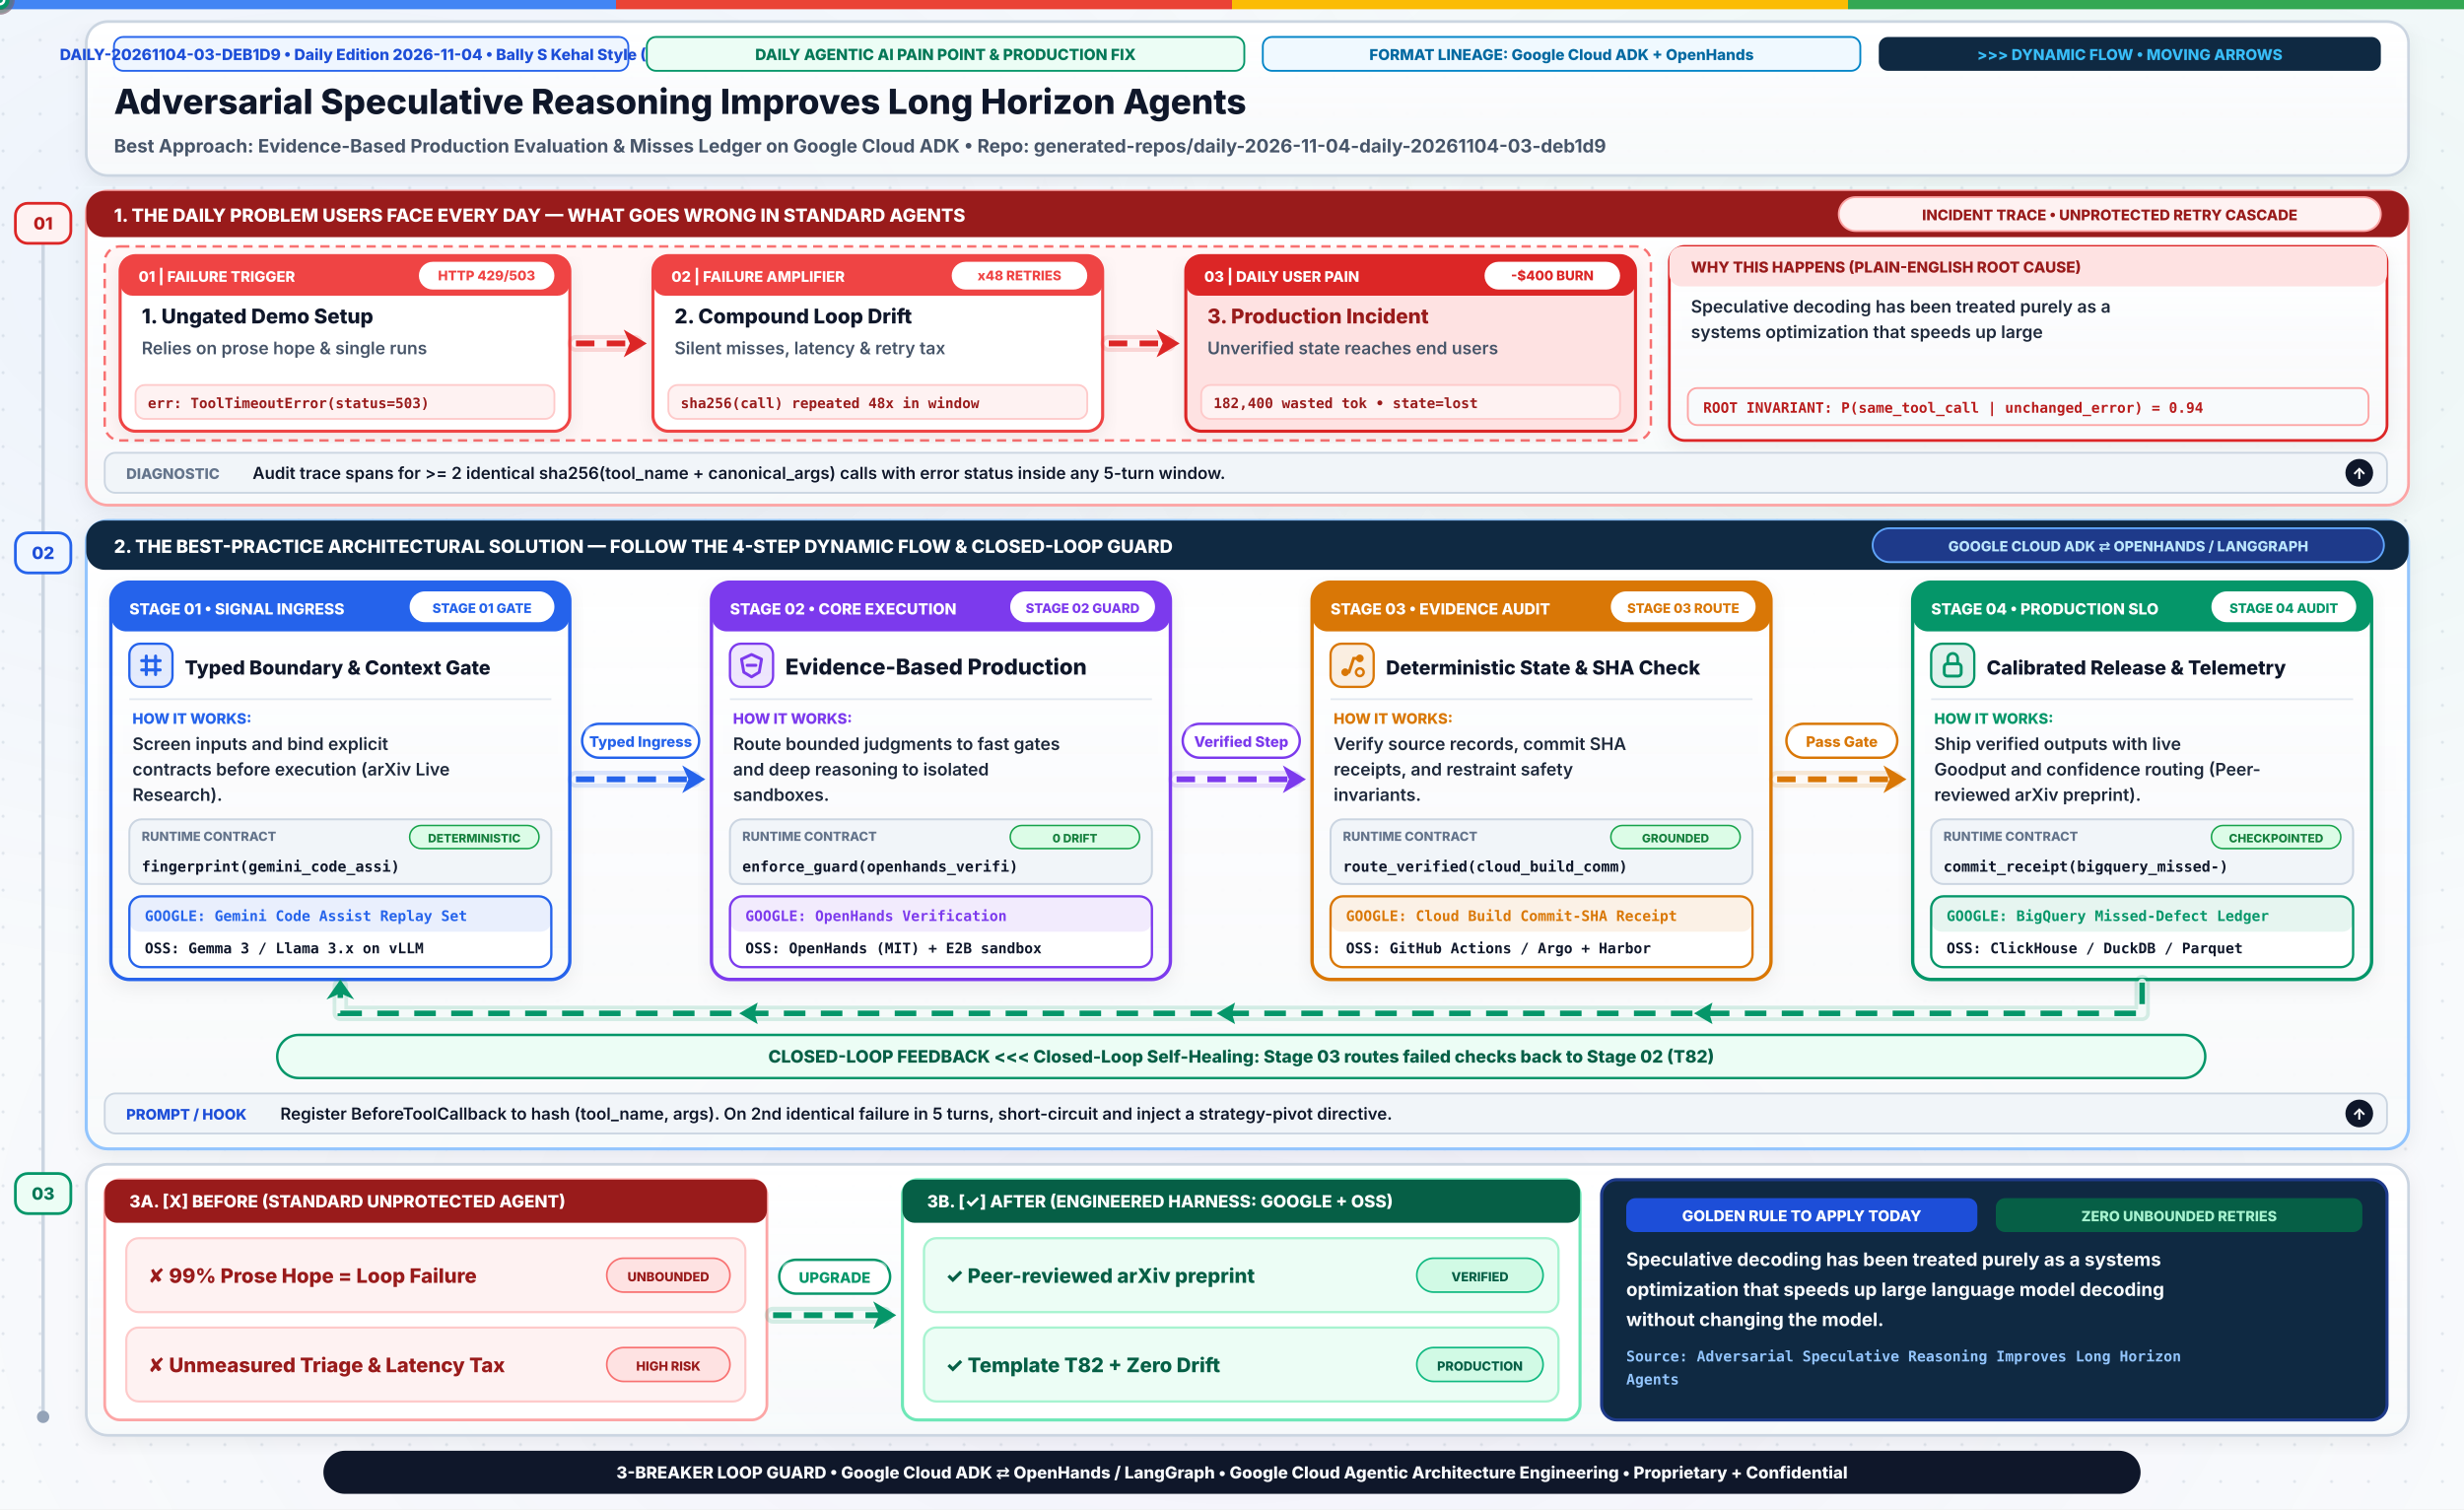
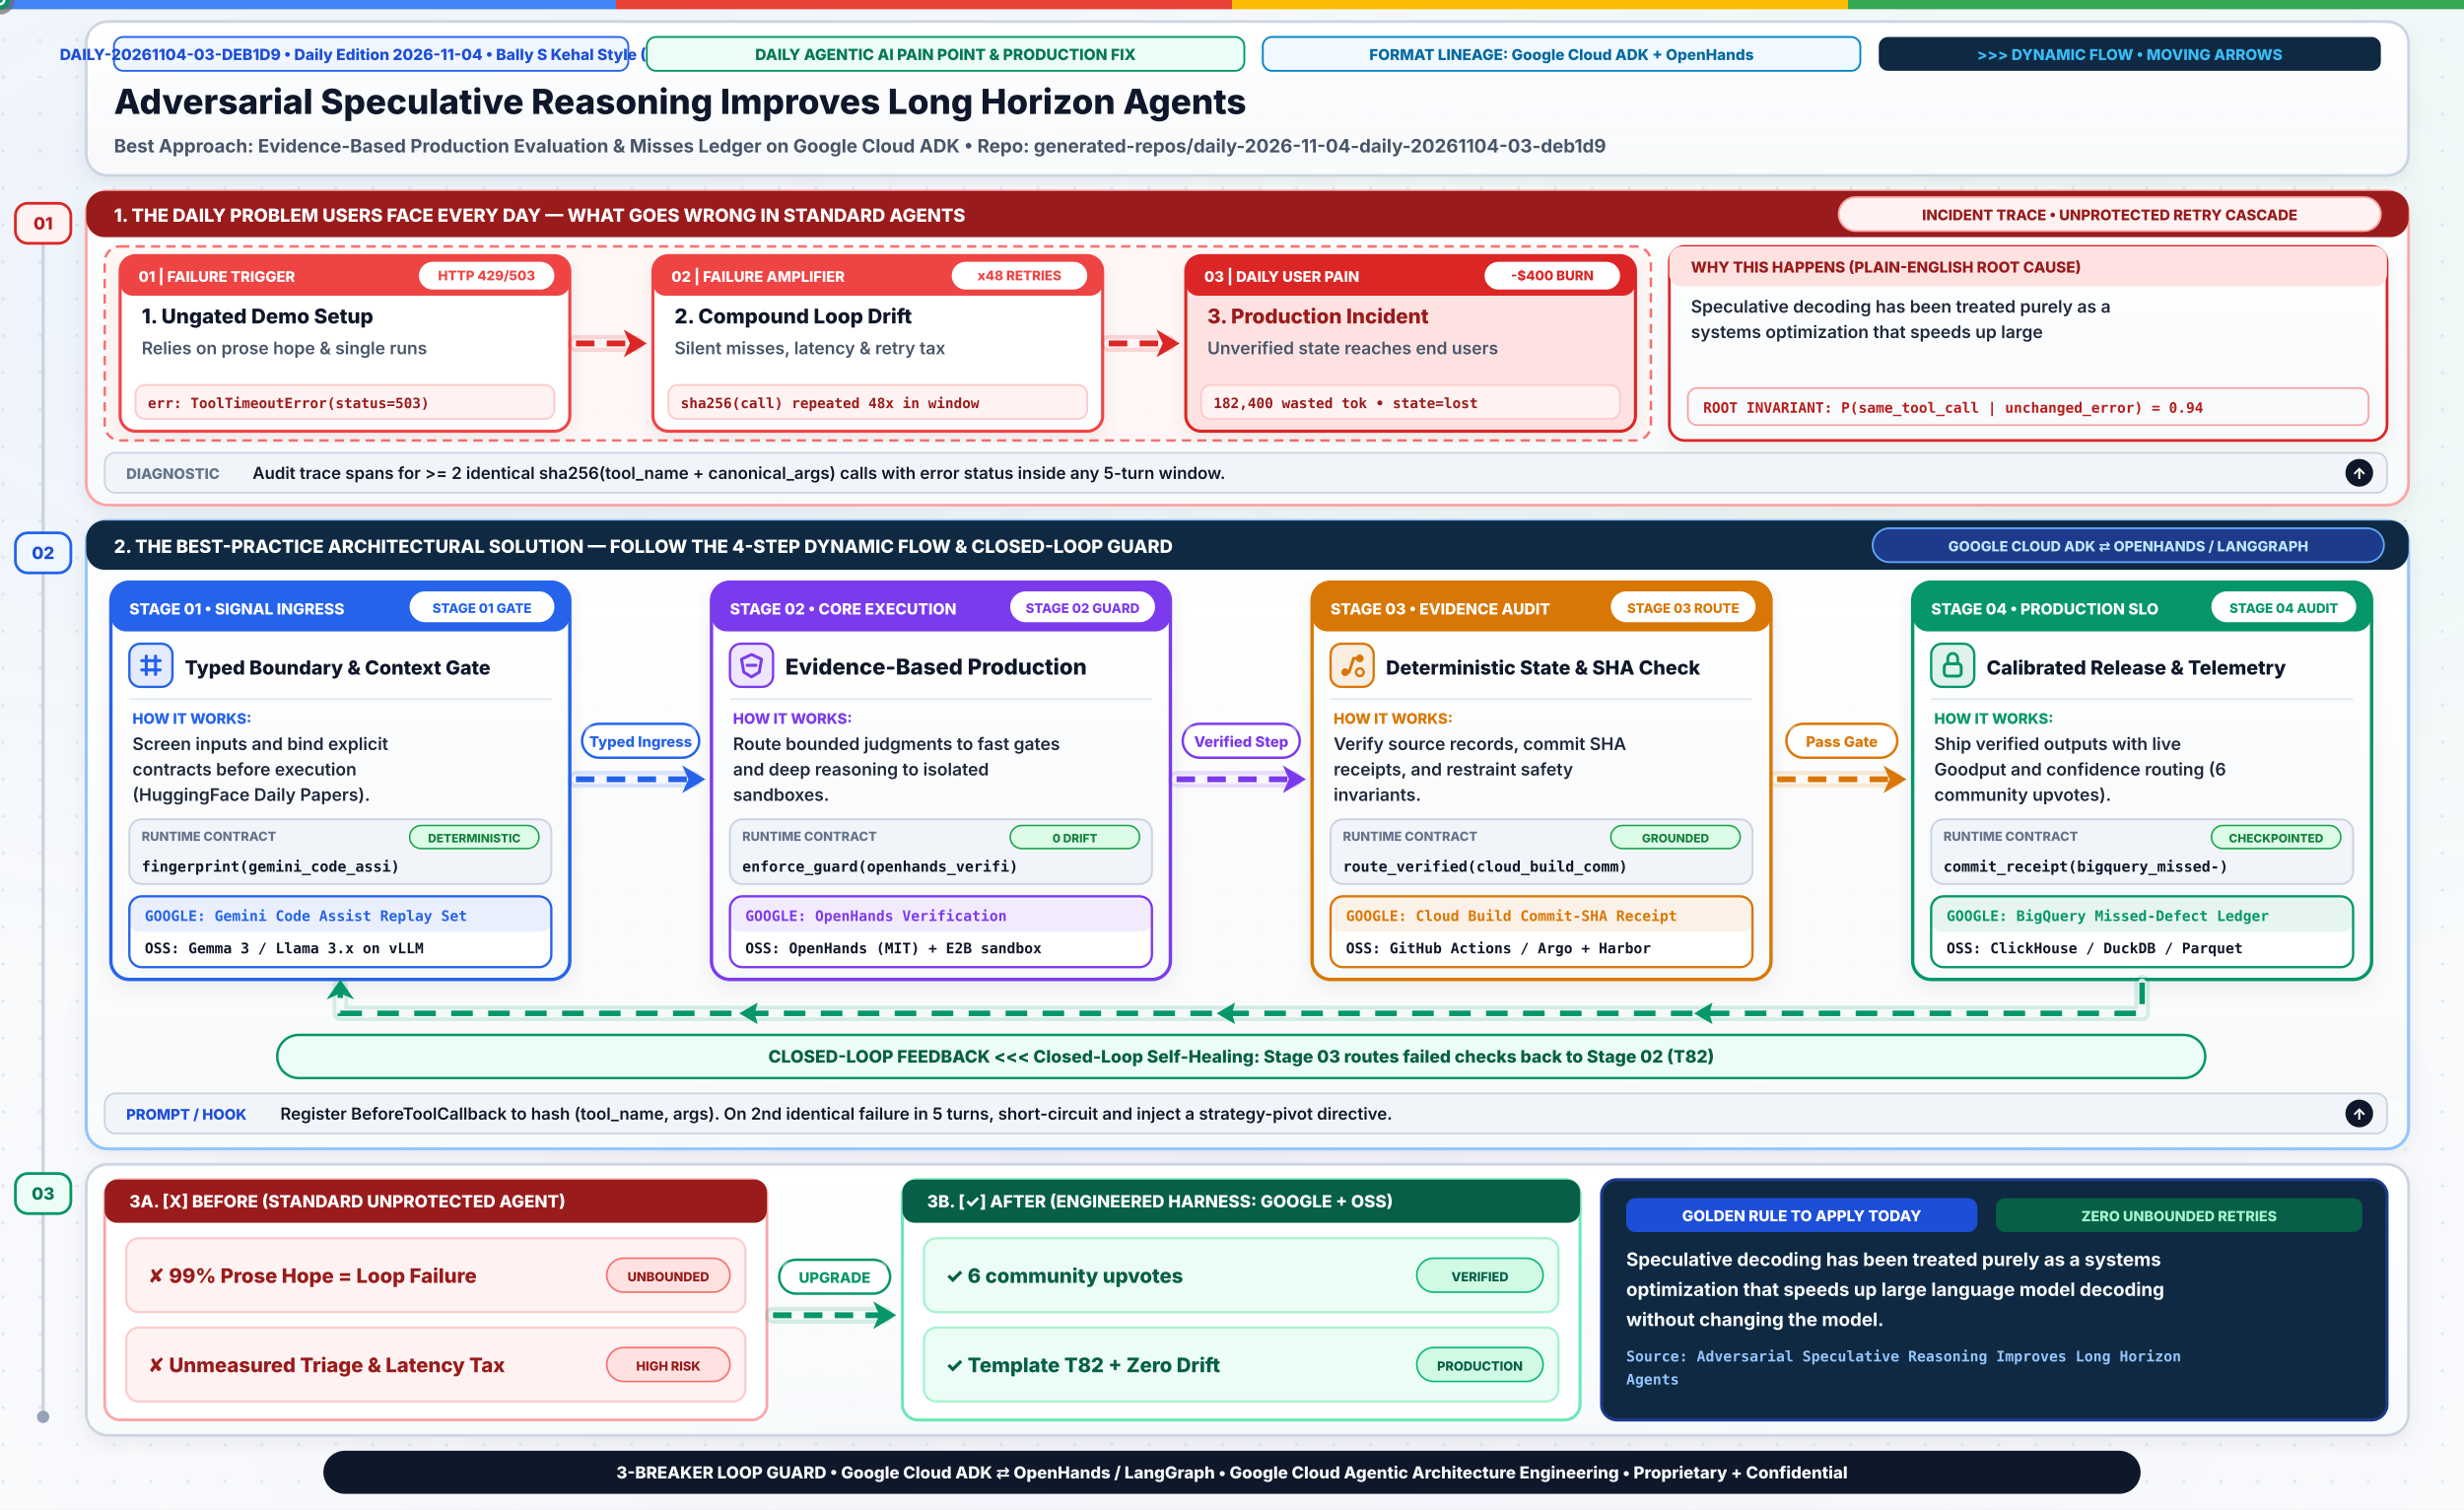
<svg xmlns="http://www.w3.org/2000/svg" viewBox="0 0 1600 980" width="1600" height="980">
  <defs>
    <filter id="cardShadow" x="-3%" y="-3%" width="106%" height="110%">
      <feDropShadow dx="0" dy="4" stdDeviation="6" flood-color="#0F172A" flood-opacity="0.065" />
    </filter>
    <linearGradient id="glassCardGrad" x1="0" y1="0" x2="0" y2="1">
      <stop offset="0%" stop-color="#FFFFFF" stop-opacity="0.98" />
      <stop offset="100%" stop-color="#F8FAFC" stop-opacity="0.94" />
    </linearGradient>
    <linearGradient id="glassSheen" x1="0" y1="0" x2="0" y2="1">
      <stop offset="0%" stop-color="#FFFFFF" stop-opacity="0.72" />
      <stop offset="100%" stop-color="#FFFFFF" stop-opacity="0.0" />
    </linearGradient>
    <radialGradient id="meshBlue" cx="14%" cy="18%" r="48%">
      <stop offset="0%" stop-color="#4285F4" stop-opacity="0.065" />
      <stop offset="100%" stop-color="#4285F4" stop-opacity="0.0" />
    </radialGradient>
    <radialGradient id="meshEmerald" cx="86%" cy="20%" r="46%">
      <stop offset="0%" stop-color="#10B981" stop-opacity="0.055" />
      <stop offset="100%" stop-color="#10B981" stop-opacity="0.0" />
    </radialGradient>
    <radialGradient id="meshViolet" cx="50%" cy="84%" r="52%">
      <stop offset="0%" stop-color="#8B5CF6" stop-opacity="0.048" />
      <stop offset="100%" stop-color="#8B5CF6" stop-opacity="0.0" />
    </radialGradient>
    <pattern id="archGrid" width="24" height="24" patternUnits="userSpaceOnUse">
      <circle cx="2" cy="2" r="1" fill="#94A3B8" fill-opacity="0.22" />
    </pattern>
    <style>
    @keyframes arrowStream { from { stroke-dashoffset: 40; } to { stroke-dashoffset: 0; } }
    @keyframes returnStream { from { stroke-dashoffset: 0; } to { stroke-dashoffset: 48; } }
    @keyframes pulseGlow { 0%, 100% { stroke-width: 2.2px; } 50% { stroke-width: 3.8px; } }
    .moving-arrow-line { animation: arrowStream 1.0s linear infinite; }
    .moving-return-line { animation: returnStream 1.2s linear infinite; }
    .step-card-animated { animation: pulseGlow 2.4s ease-in-out infinite; }
  </style>
  </defs>
  <rect x="0" y="0" width="1600" height="980" fill="#F8FAFC" />
  <rect x="0" y="0" width="1600" height="980" fill="url(#meshBlue)" />
  <rect x="0" y="0" width="1600" height="980" fill="url(#meshEmerald)" />
  <rect x="0" y="0" width="1600" height="980" fill="url(#meshViolet)" />
  <rect x="0" y="0" width="1600" height="980" fill="url(#archGrid)" />
  <rect x="0" y="0" width="400" height="6" fill="#4285F4" />
  <rect x="400" y="0" width="400" height="6" fill="#EA4335" />
  <rect x="800" y="0" width="400" height="6" fill="#FBBC04" />
  <rect x="1200" y="0" width="400" height="6" fill="#34A853" />
  <line x1="28" y1="142" x2="28" y2="918" stroke="#CBD5E1" stroke-width="2.2" />
  <rect x="10" y="132" width="36" height="26" rx="8" fill="#FEF2F2" stroke="#DC2626" stroke-width="1.8" />
  <text x="28" y="149" font-family="Inter, sans-serif" font-size="11" font-weight="800" fill="#B91C1C" text-anchor="middle">01</text>
  <rect x="10" y="346" width="36" height="26" rx="8" fill="#EFF6FF" stroke="#2563EB" stroke-width="1.8" />
  <text x="28" y="363" font-family="Inter, sans-serif" font-size="11" font-weight="800" fill="#1D4ED8" text-anchor="middle">02</text>
  <rect x="10" y="762" width="36" height="26" rx="8" fill="#ECFDF5" stroke="#059669" stroke-width="1.8" />
  <text x="28" y="779" font-family="Inter, sans-serif" font-size="11" font-weight="800" fill="#047857" text-anchor="middle">03</text>
  <circle cx="28" cy="920" r="4" fill="#94A3B8" />
  <rect x="56" y="14" width="1508" height="100" rx="14" fill="url(#glassCardGrad)" stroke="#CBD5E1" stroke-width="1.8" filter="url(#cardShadow)" />
  <rect x="58" y="16" width="1504" height="16" rx="10" fill="url(#glassSheen)" />
  <rect x="74" y="24" width="334" height="22" rx="6" fill="#EFF6FF" stroke="#2563EB" stroke-width="1.2" />
  <text x="241" y="39" font-family="Inter, sans-serif" font-size="10" font-weight="800" fill="#1D4ED8" text-anchor="middle">DAILY-20261104-03-DEB1D9 • Daily Edition 2026-11-04 • Bally S Kehal Style (T82)</text>
  <rect x="420" y="24" width="388" height="22" rx="6" fill="#ECFDF5" stroke="#059669" stroke-width="1.2" />
  <text x="614" y="39" font-family="Inter, sans-serif" font-size="10" font-weight="800" fill="#047857" text-anchor="middle">DAILY AGENTIC AI PAIN POINT &amp; PRODUCTION FIX</text>
  <rect x="820" y="24" width="388" height="22" rx="6" fill="#F0F9FF" stroke="#0284C7" stroke-width="1.2" />
  <text x="1014" y="39" font-family="Inter, sans-serif" font-size="9.8" font-weight="800" fill="#0369A1" text-anchor="middle">FORMAT LINEAGE: Google Cloud ADK + OpenHands</text>
  <rect x="1220" y="24" width="326" height="22" rx="6" fill="#0F2942" />
  <text x="1383" y="39" font-family="Inter, sans-serif" font-size="9.8" font-weight="800" fill="#38BDF8" text-anchor="middle">&gt;&gt;&gt; DYNAMIC FLOW • MOVING ARROWS</text>
  <text x="74" y="74" font-family="Inter, sans-serif" font-size="22.5" font-weight="800" fill="#0F172A">Adversarial Speculative Reasoning Improves Long Horizon Agents</text>
  <text x="74" y="99" font-family="Inter, sans-serif" font-size="12" font-weight="700" fill="#475569">Best Approach: Evidence-Based Production Evaluation &amp; Misses Ledger on Google Cloud ADK  •  Repo: generated-repos/daily-2026-11-04-daily-20261104-03-deb1d9</text>
  <rect x="56" y="124" width="1508" height="204" rx="14" fill="url(#glassCardGrad)" stroke="#FCA5A5" stroke-width="1.8" filter="url(#cardShadow)" />
  <rect x="56" y="124" width="1508" height="30" rx="12" fill="#991B1B" />
  <text x="74" y="144" font-family="Inter, sans-serif" font-size="11.8" font-weight="800" fill="#FFFFFF">1. THE DAILY PROBLEM USERS FACE EVERY DAY — WHAT GOES WRONG IN STANDARD AGENTS</text>
  <rect x="1194" y="128" width="352" height="22" rx="11" fill="#FEF2F2" stroke="#FCA5A5" stroke-width="1.2" />
  <text x="1370" y="143" font-family="Inter, sans-serif" font-size="9.5" font-weight="800" fill="#991B1B" text-anchor="middle">INCIDENT TRACE • UNPROTECTED RETRY CASCADE</text>
  <rect x="68" y="160" width="1004" height="126" rx="10" fill="#FFF5F5" fill-opacity="0.92" stroke="#F87171" stroke-width="1.6" stroke-dasharray="6 4" />
  <rect x="78" y="166" width="292" height="114" rx="10" fill="#FFFFFF" stroke="#EF4444" stroke-width="2.0" filter="url(#cardShadow)" />
  <rect x="78" y="166" width="292" height="26" rx="8" fill="#EF4444" />
  <text x="90" y="183" font-family="Inter, sans-serif" font-size="9.5" font-weight="800" fill="#FFFFFF">01 | FAILURE TRIGGER</text>
  <rect x="272" y="170" width="88" height="18" rx="9" fill="#FFFFFF" />
  <text x="316" y="182" font-family="Inter, sans-serif" font-size="8.6" font-weight="800" fill="#EF4444" text-anchor="middle">HTTP 429/503</text>
  <text x="92" y="210" font-family="Inter, sans-serif" font-size="13.2" font-weight="800" fill="#0F172A">1. Ungated Demo Setup</text>
  <text x="92" y="230" font-family="Inter, sans-serif" font-size="11.2" font-weight="600" fill="#475569">Relies on prose hope &amp; single runs</text>
  <rect x="88" y="250" width="272" height="22" rx="6" fill="#FEF2F2" stroke="#FECACA" stroke-width="1.2" />
  <text x="96" y="265" font-family="ui-monospace, monospace" font-size="9.2" font-weight="700" fill="#991B1B">err: ToolTimeoutError(status=503)</text>
  <line x1="374" y1="223" x2="412" y2="223" stroke="#DC2626" stroke-opacity="0.16" stroke-width="11" stroke-linecap="round" />
  <line x1="374" y1="223" x2="412" y2="223" stroke="#FFFFFF" stroke-opacity="0.76" stroke-width="5.6" stroke-linecap="round" />
  <line x1="374" y1="223" x2="412" y2="223" class="moving-arrow-line" stroke="#DC2626" stroke-width="3.8" stroke-dasharray="12 8" stroke-dashoffset="0.0" />
  <polygon points="420,223 405,214 409,223 405,232" fill="#DC2626" />
  <path id="prob_arr_0_path" d="M 378 223 L 408 223" fill="none" stroke="none" />
  <g>
    <circle r="9.5" fill="#DC2626" fill-opacity="0.16" />
    <circle r="6.4" fill="#DC2626" fill-opacity="0.30" />
    <circle r="4.8" fill="#FFFFFF" stroke="#DC2626" stroke-width="2.6" />
    <circle r="1.9" fill="#DC2626" />
    <animateMotion dur="1.3s" repeatCount="indefinite">
      <mpath href="#prob_arr_0_path" />
    </animateMotion>
  </g>
  <rect x="424" y="166" width="292" height="114" rx="10" fill="#FFFFFF" stroke="#EF4444" stroke-width="2.0" filter="url(#cardShadow)" />
  <rect x="424" y="166" width="292" height="26" rx="8" fill="#EF4444" />
  <text x="436" y="183" font-family="Inter, sans-serif" font-size="9.5" font-weight="800" fill="#FFFFFF">02 | FAILURE AMPLIFIER</text>
  <rect x="618" y="170" width="88" height="18" rx="9" fill="#FFFFFF" />
  <text x="662" y="182" font-family="Inter, sans-serif" font-size="8.6" font-weight="800" fill="#EF4444" text-anchor="middle">x48 RETRIES</text>
  <text x="438" y="210" font-family="Inter, sans-serif" font-size="13.2" font-weight="800" fill="#0F172A">2. Compound Loop Drift</text>
  <text x="438" y="230" font-family="Inter, sans-serif" font-size="11.2" font-weight="600" fill="#475569">Silent misses, latency &amp; retry tax</text>
  <rect x="434" y="250" width="272" height="22" rx="6" fill="#FEF2F2" stroke="#FECACA" stroke-width="1.2" />
  <text x="442" y="265" font-family="ui-monospace, monospace" font-size="9.2" font-weight="700" fill="#991B1B">sha256(call) repeated 48x in window</text>
  <line x1="720" y1="223" x2="758" y2="223" stroke="#DC2626" stroke-opacity="0.16" stroke-width="11" stroke-linecap="round" />
  <line x1="720" y1="223" x2="758" y2="223" stroke="#FFFFFF" stroke-opacity="0.76" stroke-width="5.6" stroke-linecap="round" />
  <line x1="720" y1="223" x2="758" y2="223" class="moving-arrow-line" stroke="#DC2626" stroke-width="3.8" stroke-dasharray="12 8" stroke-dashoffset="0.0" />
  <polygon points="766,223 751,214 755,223 751,232" fill="#DC2626" />
  <path id="prob_arr_1_path" d="M 724 223 L 754 223" fill="none" stroke="none" />
  <g>
    <circle r="9.5" fill="#DC2626" fill-opacity="0.16" />
    <circle r="6.4" fill="#DC2626" fill-opacity="0.30" />
    <circle r="4.8" fill="#FFFFFF" stroke="#DC2626" stroke-width="2.6" />
    <circle r="1.9" fill="#DC2626" />
    <animateMotion dur="1.3s" repeatCount="indefinite">
      <mpath href="#prob_arr_1_path" />
    </animateMotion>
  </g>
  <rect x="770" y="166" width="292" height="114" rx="10" fill="#FEE2E2" stroke="#DC2626" stroke-width="2.0" filter="url(#cardShadow)" />
  <rect x="770" y="166" width="292" height="26" rx="8" fill="#DC2626" />
  <text x="782" y="183" font-family="Inter, sans-serif" font-size="9.5" font-weight="800" fill="#FFFFFF">03 | DAILY USER PAIN</text>
  <rect x="964" y="170" width="88" height="18" rx="9" fill="#FFFFFF" />
  <text x="1008" y="182" font-family="Inter, sans-serif" font-size="8.6" font-weight="800" fill="#DC2626" text-anchor="middle">-$400 BURN</text>
  <text x="784" y="210" font-family="Inter, sans-serif" font-size="13.2" font-weight="800" fill="#991B1B">3. Production Incident</text>
  <text x="784" y="230" font-family="Inter, sans-serif" font-size="11.2" font-weight="600" fill="#475569">Unverified state reaches end users</text>
  <rect x="780" y="250" width="272" height="22" rx="6" fill="#FEF2F2" stroke="#FECACA" stroke-width="1.2" />
  <text x="788" y="265" font-family="ui-monospace, monospace" font-size="9.2" font-weight="700" fill="#991B1B">182,400 wasted tok • state=lost</text>
  <rect x="1084" y="160" width="466" height="126" rx="10" fill="url(#glassCardGrad)" stroke="#DC2626" stroke-width="1.8" filter="url(#cardShadow)" />
  <rect x="1084" y="160" width="466" height="26" rx="8" fill="#FEE2E2" />
  <text x="1098" y="177" font-family="Inter, sans-serif" font-size="9.8" font-weight="800" fill="#991B1B">WHY THIS HAPPENS (PLAIN-ENGLISH ROOT CAUSE)</text>
  <text x="1098" y="203.0" font-family="Inter, sans-serif" font-size="11.2" font-weight="600" fill="#1E293B">Speculative decoding has been treated purely as a</text>
  <text x="1098" y="219.5" font-family="Inter, sans-serif" font-size="11.2" font-weight="600" fill="#1E293B">systems optimization that speeds up large</text>
  <rect x="1096" y="252" width="442" height="24" rx="6" fill="#F8FAFC" stroke="#FCA5A5" stroke-width="1.2" />
  <text x="1106" y="268" font-family="ui-monospace, monospace" font-size="9.3" font-weight="800" fill="#B91C1C">ROOT INVARIANT: P(same_tool_call | unchanged_error) = 0.94</text>
  <rect x="68" y="294" width="1482" height="26" rx="7" fill="#F1F5F9" stroke="#CBD5E1" stroke-width="1.2" />
  <text x="82" y="311" font-family="Inter, sans-serif" font-size="9.5" font-weight="800" fill="#64748B">DIAGNOSTIC</text>
  <text x="164" y="311" font-family="Inter, sans-serif" font-size="10.8" font-weight="600" fill="#0F172A">Audit trace spans for &gt;= 2 identical sha256(tool_name + canonical_args) calls with error status inside any 5-turn window.</text>
  <circle cx="1532" cy="307" r="9" fill="#0F172A" />
  <text x="1532" y="311" font-family="Inter, sans-serif" font-size="10" font-weight="800" fill="#FFFFFF" text-anchor="middle">↑</text>
  <rect x="56" y="338" width="1508" height="408" rx="14" fill="url(#glassCardGrad)" stroke="#93C5FD" stroke-width="2.0" filter="url(#cardShadow)" />
  <rect x="56" y="338" width="1508" height="32" rx="12" fill="#0F2942" />
  <text x="74" y="359" font-family="Inter, sans-serif" font-size="11.8" font-weight="800" fill="#FFFFFF">2. THE BEST-PRACTICE ARCHITECTURAL SOLUTION — FOLLOW THE 4-STEP DYNAMIC FLOW &amp; CLOSED-LOOP GUARD</text>
  <rect x="1216" y="343" width="332" height="22" rx="11" fill="#1E3A8A" stroke="#60A5FA" stroke-width="1.2" />
  <text x="1382" y="358" font-family="Inter, sans-serif" font-size="9.2" font-weight="800" fill="#BAE6FD" text-anchor="middle">GOOGLE CLOUD ADK ⇄ OPENHANDS / LANGGRAPH</text>
  <rect x="72" y="378" width="298" height="258" rx="12" class="step-card-animated" fill="url(#glassCardGrad)" stroke="#2563EB" stroke-width="2.2" filter="url(#cardShadow)" />
  <rect x="72" y="378" width="298" height="32" rx="10" fill="#2563EB" />
  <text x="84" y="399" font-family="Inter, sans-serif" font-size="10" font-weight="800" fill="#FFFFFF">STAGE 01 • SIGNAL INGRESS</text>
  <rect x="266" y="384" width="94" height="20" rx="10" fill="#FFFFFF" />
  <text x="313" y="398" font-family="Inter, sans-serif" font-size="8.5" font-weight="800" fill="#2563EB" text-anchor="middle">STAGE 01 GATE</text>
  <rect x="84.0" y="418.0" width="28" height="28" rx="7" fill="#2563EB" fill-opacity="0.12" stroke="#2563EB" stroke-width="1.5" />
  <line x1="92.0" y1="429.0" x2="104.0" y2="429.0" stroke="#2563EB" stroke-width="2" stroke-linecap="round" />
  <line x1="92.0" y1="435.0" x2="104.0" y2="435.0" stroke="#2563EB" stroke-width="2" stroke-linecap="round" />
  <line x1="95.0" y1="426.0" x2="95.0" y2="438.0" stroke="#2563EB" stroke-width="2" stroke-linecap="round" />
  <line x1="101.0" y1="426.0" x2="101.0" y2="438.0" stroke="#2563EB" stroke-width="2" stroke-linecap="round" />
  <text x="120" y="438" font-family="Inter, sans-serif" font-size="12.6" font-weight="800" fill="#0F172A">Typed Boundary &amp; Context Gate</text>
  <line x1="84" y1="454" x2="358" y2="454" stroke="#E2E8F0" stroke-width="1.2" />
  <text x="86" y="470" font-family="Inter, sans-serif" font-size="9.5" font-weight="800" fill="#2563EB">HOW IT WORKS:</text>
  <text x="86" y="487.0" font-family="Inter, sans-serif" font-size="11.2" font-weight="600" fill="#1E293B">Screen inputs and bind explicit</text>
-   <text x="86" y="503.5" font-family="Inter, sans-serif" font-size="11.2" font-weight="600" fill="#1E293B">contracts before execution (arXiv Live</text>
-   <text x="86" y="520.0" font-family="Inter, sans-serif" font-size="11.2" font-weight="600" fill="#1E293B">Research).</text>
+   <text x="86" y="503.5" font-family="Inter, sans-serif" font-size="11.2" font-weight="600" fill="#1E293B">contracts before execution</text>
+   <text x="86" y="520.0" font-family="Inter, sans-serif" font-size="11.2" font-weight="600" fill="#1E293B">(HuggingFace Daily Papers).</text>
  <rect x="84" y="532" width="274" height="42" rx="8" fill="#F1F5F9" stroke="#CBD5E1" stroke-width="1.3" />
  <text x="92" y="546" font-family="Inter, sans-serif" font-size="8.2" font-weight="800" fill="#64748B">RUNTIME CONTRACT</text>
  <rect x="266" y="536" width="84" height="15" rx="7.5" fill="#DCFCE7" stroke="#16A34A" stroke-width="1" />
  <text x="308" y="547" font-family="Inter, sans-serif" font-size="7.6" font-weight="800" fill="#15803D" text-anchor="middle">DETERMINISTIC</text>
  <text x="92" y="566" font-family="ui-monospace, monospace" font-size="9.6" font-weight="800" fill="#0F172A">fingerprint(gemini_code_assi)</text>
  <rect x="84" y="582" width="274" height="46" rx="8" fill="#FFFFFF" stroke="#2563EB" stroke-width="1.5" />
  <rect x="84" y="582" width="274" height="23" rx="7" fill="#2563EB" fill-opacity="0.10" />
  <text x="94" y="598" font-family="ui-monospace, monospace" font-size="9.4" font-weight="800" fill="#2563EB">GOOGLE: Gemini Code Assist Replay Set</text>
  <text x="94" y="619" font-family="ui-monospace, monospace" font-size="9.4" font-weight="800" fill="#0F172A">OSS: Gemma 3 / Llama 3.x on vLLM</text>
  <line x1="374" y1="506" x2="450" y2="506" stroke="#2563EB" stroke-opacity="0.16" stroke-width="11" stroke-linecap="round" />
  <line x1="374" y1="506" x2="450" y2="506" stroke="#FFFFFF" stroke-opacity="0.76" stroke-width="5.6" stroke-linecap="round" />
  <line x1="374" y1="506" x2="450" y2="506" class="moving-arrow-line" stroke="#2563EB" stroke-width="3.8" stroke-dasharray="12 8" stroke-dashoffset="0.0" />
  <polygon points="458,506 443,497 447,506 443,515" fill="#2563EB" />
  <rect x="378" y="470" width="76" height="22" rx="11" fill="#FFFFFF" fill-opacity="0.95" stroke="#2563EB" stroke-width="1.6" />
  <rect x="380" y="471.5" width="72" height="8" rx="4" fill="#FFFFFF" fill-opacity="0.45" />
  <text x="416" y="485" font-family="Inter, sans-serif" font-size="9.5" font-weight="800" fill="#2563EB" text-anchor="middle">Typed Ingress</text>
  <path id="sol_arr_0_path" d="M 378 506 L 446 506" fill="none" stroke="none" />
  <g>
    <circle r="9.5" fill="#2563EB" fill-opacity="0.16" />
    <circle r="6.4" fill="#2563EB" fill-opacity="0.30" />
    <circle r="4.8" fill="#FFFFFF" stroke="#2563EB" stroke-width="2.6" />
    <circle r="1.9" fill="#2563EB" />
    <animateMotion dur="1.5s" repeatCount="indefinite">
      <mpath href="#sol_arr_0_path" />
    </animateMotion>
  </g>
  <rect x="462" y="378" width="298" height="258" rx="12" class="step-card-animated" fill="url(#glassCardGrad)" stroke="#7C3AED" stroke-width="2.2" filter="url(#cardShadow)" />
  <rect x="462" y="378" width="298" height="32" rx="10" fill="#7C3AED" />
  <text x="474" y="399" font-family="Inter, sans-serif" font-size="10" font-weight="800" fill="#FFFFFF">STAGE 02 • CORE EXECUTION</text>
  <rect x="656" y="384" width="94" height="20" rx="10" fill="#FFFFFF" />
  <text x="703" y="398" font-family="Inter, sans-serif" font-size="8.5" font-weight="800" fill="#7C3AED" text-anchor="middle">STAGE 02 GUARD</text>
  <rect x="474.0" y="418.0" width="28" height="28" rx="7" fill="#7C3AED" fill-opacity="0.12" stroke="#7C3AED" stroke-width="1.5" />
  <polygon points="488.0,425.0 494.5,428.0 493.0,436.5 488.0,439.5 483.0,436.5 481.5,428.0" fill="none" stroke="#7C3AED" stroke-width="1.9" stroke-linejoin="round" />
  <line x1="485.2" y1="432.0" x2="490.8" y2="432.0" stroke="#7C3AED" stroke-width="2" stroke-linecap="round" />
  <text x="510" y="438" font-family="Inter, sans-serif" font-size="14.2" font-weight="800" fill="#0F172A">Evidence-Based Production</text>
  <line x1="474" y1="454" x2="748" y2="454" stroke="#E2E8F0" stroke-width="1.2" />
  <text x="476" y="470" font-family="Inter, sans-serif" font-size="9.5" font-weight="800" fill="#7C3AED">HOW IT WORKS:</text>
  <text x="476" y="487.0" font-family="Inter, sans-serif" font-size="11.2" font-weight="600" fill="#1E293B">Route bounded judgments to fast gates</text>
  <text x="476" y="503.5" font-family="Inter, sans-serif" font-size="11.2" font-weight="600" fill="#1E293B">and deep reasoning to isolated</text>
  <text x="476" y="520.0" font-family="Inter, sans-serif" font-size="11.2" font-weight="600" fill="#1E293B">sandboxes.</text>
  <rect x="474" y="532" width="274" height="42" rx="8" fill="#F1F5F9" stroke="#CBD5E1" stroke-width="1.3" />
  <text x="482" y="546" font-family="Inter, sans-serif" font-size="8.2" font-weight="800" fill="#64748B">RUNTIME CONTRACT</text>
  <rect x="656" y="536" width="84" height="15" rx="7.5" fill="#DCFCE7" stroke="#16A34A" stroke-width="1" />
  <text x="698" y="547" font-family="Inter, sans-serif" font-size="7.6" font-weight="800" fill="#15803D" text-anchor="middle">0 DRIFT</text>
  <text x="482" y="566" font-family="ui-monospace, monospace" font-size="9.6" font-weight="800" fill="#0F172A">enforce_guard(openhands_verifi)</text>
  <rect x="474" y="582" width="274" height="46" rx="8" fill="#FFFFFF" stroke="#7C3AED" stroke-width="1.5" />
  <rect x="474" y="582" width="274" height="23" rx="7" fill="#7C3AED" fill-opacity="0.10" />
  <text x="484" y="598" font-family="ui-monospace, monospace" font-size="9.4" font-weight="800" fill="#7C3AED">GOOGLE: OpenHands Verification</text>
  <text x="484" y="619" font-family="ui-monospace, monospace" font-size="9.4" font-weight="800" fill="#0F172A">OSS: OpenHands (MIT) + E2B sandbox</text>
  <line x1="764" y1="506" x2="840" y2="506" stroke="#7C3AED" stroke-opacity="0.16" stroke-width="11" stroke-linecap="round" />
  <line x1="764" y1="506" x2="840" y2="506" stroke="#FFFFFF" stroke-opacity="0.76" stroke-width="5.6" stroke-linecap="round" />
  <line x1="764" y1="506" x2="840" y2="506" class="moving-arrow-line" stroke="#7C3AED" stroke-width="3.8" stroke-dasharray="12 8" stroke-dashoffset="0.0" />
  <polygon points="848,506 833,497 837,506 833,515" fill="#7C3AED" />
  <rect x="768" y="470" width="76" height="22" rx="11" fill="#FFFFFF" fill-opacity="0.95" stroke="#7C3AED" stroke-width="1.6" />
  <rect x="770" y="471.5" width="72" height="8" rx="4" fill="#FFFFFF" fill-opacity="0.45" />
  <text x="806" y="485" font-family="Inter, sans-serif" font-size="9.5" font-weight="800" fill="#7C3AED" text-anchor="middle">Verified Step</text>
  <path id="sol_arr_1_path" d="M 768 506 L 836 506" fill="none" stroke="none" />
  <g>
    <circle r="9.5" fill="#7C3AED" fill-opacity="0.16" />
    <circle r="6.4" fill="#7C3AED" fill-opacity="0.30" />
    <circle r="4.8" fill="#FFFFFF" stroke="#7C3AED" stroke-width="2.6" />
    <circle r="1.9" fill="#7C3AED" />
    <animateMotion dur="1.5s" repeatCount="indefinite">
      <mpath href="#sol_arr_1_path" />
    </animateMotion>
  </g>
  <rect x="852" y="378" width="298" height="258" rx="12" class="step-card-animated" fill="url(#glassCardGrad)" stroke="#D97706" stroke-width="2.2" filter="url(#cardShadow)" />
  <rect x="852" y="378" width="298" height="32" rx="10" fill="#D97706" />
  <text x="864" y="399" font-family="Inter, sans-serif" font-size="10" font-weight="800" fill="#FFFFFF">STAGE 03 • EVIDENCE AUDIT</text>
  <rect x="1046" y="384" width="94" height="20" rx="10" fill="#FFFFFF" />
  <text x="1093" y="398" font-family="Inter, sans-serif" font-size="8.5" font-weight="800" fill="#D97706" text-anchor="middle">STAGE 03 ROUTE</text>
  <rect x="864.0" y="418.0" width="28" height="28" rx="7" fill="#D97706" fill-opacity="0.12" stroke="#D97706" stroke-width="1.5" />
  <circle cx="873.5" cy="436.5" r="2.5" fill="#D97706" />
  <circle cx="883.0" cy="427.5" r="2.5" fill="#D97706" />
  <circle cx="883.0" cy="436.5" r="2.5" fill="none" stroke="#D97706" stroke-width="1.6" />
  <path d="M 876.0 436.5 L 879.0 427.5 L 880.5 427.5" fill="none" stroke="#D97706" stroke-width="1.9" stroke-linecap="round" />
  <text x="900" y="438" font-family="Inter, sans-serif" font-size="12.6" font-weight="800" fill="#0F172A">Deterministic State &amp; SHA Check</text>
  <line x1="864" y1="454" x2="1138" y2="454" stroke="#E2E8F0" stroke-width="1.2" />
  <text x="866" y="470" font-family="Inter, sans-serif" font-size="9.5" font-weight="800" fill="#D97706">HOW IT WORKS:</text>
  <text x="866" y="487.0" font-family="Inter, sans-serif" font-size="11.2" font-weight="600" fill="#1E293B">Verify source records, commit SHA</text>
  <text x="866" y="503.5" font-family="Inter, sans-serif" font-size="11.2" font-weight="600" fill="#1E293B">receipts, and restraint safety</text>
  <text x="866" y="520.0" font-family="Inter, sans-serif" font-size="11.2" font-weight="600" fill="#1E293B">invariants.</text>
  <rect x="864" y="532" width="274" height="42" rx="8" fill="#F1F5F9" stroke="#CBD5E1" stroke-width="1.3" />
  <text x="872" y="546" font-family="Inter, sans-serif" font-size="8.2" font-weight="800" fill="#64748B">RUNTIME CONTRACT</text>
  <rect x="1046" y="536" width="84" height="15" rx="7.5" fill="#DCFCE7" stroke="#16A34A" stroke-width="1" />
  <text x="1088" y="547" font-family="Inter, sans-serif" font-size="7.6" font-weight="800" fill="#15803D" text-anchor="middle">GROUNDED</text>
  <text x="872" y="566" font-family="ui-monospace, monospace" font-size="9.6" font-weight="800" fill="#0F172A">route_verified(cloud_build_comm)</text>
  <rect x="864" y="582" width="274" height="46" rx="8" fill="#FFFFFF" stroke="#D97706" stroke-width="1.5" />
  <rect x="864" y="582" width="274" height="23" rx="7" fill="#D97706" fill-opacity="0.10" />
  <text x="874" y="598" font-family="ui-monospace, monospace" font-size="9.4" font-weight="800" fill="#D97706">GOOGLE: Cloud Build Commit-SHA Receipt</text>
  <text x="874" y="619" font-family="ui-monospace, monospace" font-size="9.4" font-weight="800" fill="#0F172A">OSS: GitHub Actions / Argo + Harbor</text>
  <line x1="1154" y1="506" x2="1230" y2="506" stroke="#D97706" stroke-opacity="0.16" stroke-width="11" stroke-linecap="round" />
  <line x1="1154" y1="506" x2="1230" y2="506" stroke="#FFFFFF" stroke-opacity="0.76" stroke-width="5.6" stroke-linecap="round" />
  <line x1="1154" y1="506" x2="1230" y2="506" class="moving-arrow-line" stroke="#D97706" stroke-width="3.8" stroke-dasharray="12 8" stroke-dashoffset="0.0" />
  <polygon points="1238,506 1223,497 1227,506 1223,515" fill="#D97706" />
  <rect x="1160" y="470" width="72" height="22" rx="11" fill="#FFFFFF" fill-opacity="0.95" stroke="#D97706" stroke-width="1.6" />
  <rect x="1162" y="471.5" width="68" height="8" rx="4" fill="#FFFFFF" fill-opacity="0.45" />
  <text x="1196" y="485" font-family="Inter, sans-serif" font-size="9.5" font-weight="800" fill="#D97706" text-anchor="middle">Pass Gate</text>
  <path id="sol_arr_2_path" d="M 1158 506 L 1226 506" fill="none" stroke="none" />
  <g>
    <circle r="9.5" fill="#D97706" fill-opacity="0.16" />
    <circle r="6.4" fill="#D97706" fill-opacity="0.30" />
    <circle r="4.8" fill="#FFFFFF" stroke="#D97706" stroke-width="2.6" />
    <circle r="1.9" fill="#D97706" />
    <animateMotion dur="1.5s" repeatCount="indefinite">
      <mpath href="#sol_arr_2_path" />
    </animateMotion>
  </g>
  <rect x="1242" y="378" width="298" height="258" rx="12" class="step-card-animated" fill="url(#glassCardGrad)" stroke="#059669" stroke-width="2.2" filter="url(#cardShadow)" />
  <rect x="1242" y="378" width="298" height="32" rx="10" fill="#059669" />
  <text x="1254" y="399" font-family="Inter, sans-serif" font-size="10" font-weight="800" fill="#FFFFFF">STAGE 04 • PRODUCTION SLO</text>
  <rect x="1436" y="384" width="94" height="20" rx="10" fill="#FFFFFF" />
  <text x="1483" y="398" font-family="Inter, sans-serif" font-size="8.5" font-weight="800" fill="#059669" text-anchor="middle">STAGE 04 AUDIT</text>
  <rect x="1254.0" y="418.0" width="28" height="28" rx="7" fill="#059669" fill-opacity="0.12" stroke="#059669" stroke-width="1.5" />
  <rect x="1262.5" y="431.0" width="11" height="8" rx="2" fill="none" stroke="#059669" stroke-width="1.9" />
  <path d="M 1264.8 431.0 L 1264.8 427.5 A 3.2 3.2 0 0 1 1271.2 427.5 L 1271.2 431.0" fill="none" stroke="#059669" stroke-width="1.8" />
  <text x="1290" y="438" font-family="Inter, sans-serif" font-size="12.6" font-weight="800" fill="#0F172A">Calibrated Release &amp; Telemetry</text>
  <line x1="1254" y1="454" x2="1528" y2="454" stroke="#E2E8F0" stroke-width="1.2" />
  <text x="1256" y="470" font-family="Inter, sans-serif" font-size="9.5" font-weight="800" fill="#059669">HOW IT WORKS:</text>
  <text x="1256" y="487.0" font-family="Inter, sans-serif" font-size="11.2" font-weight="600" fill="#1E293B">Ship verified outputs with live</text>
-   <text x="1256" y="503.5" font-family="Inter, sans-serif" font-size="11.2" font-weight="600" fill="#1E293B">Goodput and confidence routing (Peer-</text>
-   <text x="1256" y="520.0" font-family="Inter, sans-serif" font-size="11.2" font-weight="600" fill="#1E293B">reviewed arXiv preprint).</text>
+   <text x="1256" y="503.5" font-family="Inter, sans-serif" font-size="11.2" font-weight="600" fill="#1E293B">Goodput and confidence routing (6</text>
+   <text x="1256" y="520.0" font-family="Inter, sans-serif" font-size="11.2" font-weight="600" fill="#1E293B">community upvotes).</text>
  <rect x="1254" y="532" width="274" height="42" rx="8" fill="#F1F5F9" stroke="#CBD5E1" stroke-width="1.3" />
  <text x="1262" y="546" font-family="Inter, sans-serif" font-size="8.2" font-weight="800" fill="#64748B">RUNTIME CONTRACT</text>
  <rect x="1436" y="536" width="84" height="15" rx="7.5" fill="#DCFCE7" stroke="#16A34A" stroke-width="1" />
  <text x="1478" y="547" font-family="Inter, sans-serif" font-size="7.6" font-weight="800" fill="#15803D" text-anchor="middle">CHECKPOINTED</text>
  <text x="1262" y="566" font-family="ui-monospace, monospace" font-size="9.6" font-weight="800" fill="#0F172A">commit_receipt(bigquery_missed-)</text>
  <rect x="1254" y="582" width="274" height="46" rx="8" fill="#FFFFFF" stroke="#059669" stroke-width="1.5" />
  <rect x="1254" y="582" width="274" height="23" rx="7" fill="#059669" fill-opacity="0.10" />
  <text x="1264" y="598" font-family="ui-monospace, monospace" font-size="9.4" font-weight="800" fill="#059669">GOOGLE: BigQuery Missed-Defect Ledger</text>
  <text x="1264" y="619" font-family="ui-monospace, monospace" font-size="9.4" font-weight="800" fill="#0F172A">OSS: ClickHouse / DuckDB / Parquet</text>
  <path d="M 1391 638 L 1391 658 L 221 658 L 221 640" fill="none" stroke="#059669" stroke-opacity="0.16" stroke-width="10" stroke-linecap="round" stroke-linejoin="round" />
  <path d="M 1391 638 L 1391 658 L 221 658 L 221 640" fill="none" stroke="#FFFFFF" stroke-opacity="0.76" stroke-width="5.2" stroke-linecap="round" stroke-linejoin="round" />
  <path id="closed_loop_return_path" d="M 1391 638 L 1391 658 L 221 658 L 221 640" class="moving-return-line" fill="none" stroke="#059669" stroke-width="3.6" stroke-dasharray="14 10" stroke-dashoffset="0.0" />
  <polygon points="221,636 212,649 221,645 230,649" fill="#059669" />
  <polygon points="480,658 492,651 490,658 492,665" fill="#059669" />
  <polygon points="790,658 802,651 800,658 802,665" fill="#059669" />
  <polygon points="1100,658 1112,651 1110,658 1112,665" fill="#059669" />
  <rect x="180" y="672" width="1252" height="28" rx="14" fill="#ECFDF5" stroke="#059669" stroke-width="1.6" />
  <text x="806" y="690" font-family="Inter, sans-serif" font-size="11.2" font-weight="800" fill="#065F46" text-anchor="middle">CLOSED-LOOP FEEDBACK &lt;&lt;&lt; Closed-Loop Self-Healing: Stage 03 routes failed checks back to Stage 02 (T82)</text>
  <rect x="68" y="710" width="1482" height="26" rx="7" fill="#F1F5F9" stroke="#CBD5E1" stroke-width="1.2" />
  <text x="82" y="727" font-family="Inter, sans-serif" font-size="9.5" font-weight="800" fill="#1D4ED8">PROMPT / HOOK</text>
  <text x="182" y="727" font-family="Inter, sans-serif" font-size="10.8" font-weight="600" fill="#0F172A">Register BeforeToolCallback to hash (tool_name, args). On 2nd identical failure in 5 turns, short-circuit and inject a strategy-pivot directive.</text>
  <circle cx="1532" cy="723" r="9" fill="#0F172A" />
  <text x="1532" y="727" font-family="Inter, sans-serif" font-size="10" font-weight="800" fill="#FFFFFF" text-anchor="middle">↑</text>
  <g>
    <circle r="8.5" fill="#059669" fill-opacity="0.16" />
    <circle r="5.8" fill="#059669" fill-opacity="0.30" />
    <circle r="4.5" fill="#FFFFFF" stroke="#059669" stroke-width="2.4" />
    <circle r="1.8" fill="#059669" />
    <animateMotion dur="2.8s" repeatCount="indefinite">
      <mpath href="#closed_loop_return_path" />
    </animateMotion>
  </g>
  <rect x="56" y="756" width="1508" height="176" rx="14" fill="url(#glassCardGrad)" stroke="#CBD5E1" stroke-width="1.8" filter="url(#cardShadow)" />
  <rect x="68" y="766" width="430" height="156" rx="10" fill="#FFFFFF" stroke="#FCA5A5" stroke-width="1.8" />
  <rect x="68" y="766" width="430" height="28" rx="8" fill="#991B1B" />
  <text x="84" y="784" font-family="Inter, sans-serif" font-size="11" font-weight="800" fill="#FFFFFF">3A. [X] BEFORE (STANDARD UNPROTECTED AGENT)</text>
  <rect x="82" y="804" width="402" height="48" rx="8" fill="#FEF2F2" stroke="#FECACA" stroke-width="1.4" />
  <text x="96" y="833" font-family="Inter, sans-serif" font-size="13" font-weight="800" fill="#991B1B">✘ 99% Prose Hope = Loop Failure</text>
  <rect x="394" y="817" width="80" height="22" rx="11" fill="#FEE2E2" stroke="#F87171" stroke-width="1.1" />
  <text x="434" y="832" font-family="Inter, sans-serif" font-size="8.2" font-weight="800" fill="#991B1B" text-anchor="middle">UNBOUNDED</text>
  <rect x="82" y="862" width="402" height="48" rx="8" fill="#FEF2F2" stroke="#FECACA" stroke-width="1.4" />
  <text x="96" y="891" font-family="Inter, sans-serif" font-size="13" font-weight="800" fill="#991B1B">✘ Unmeasured Triage &amp; Latency Tax</text>
  <rect x="394" y="875" width="80" height="22" rx="11" fill="#FEE2E2" stroke="#F87171" stroke-width="1.1" />
  <text x="434" y="890" font-family="Inter, sans-serif" font-size="8.2" font-weight="800" fill="#991B1B" text-anchor="middle">HIGH RISK</text>
  <line x1="502" y1="854" x2="574" y2="854" stroke="#059669" stroke-opacity="0.16" stroke-width="11" stroke-linecap="round" />
  <line x1="502" y1="854" x2="574" y2="854" stroke="#FFFFFF" stroke-opacity="0.76" stroke-width="5.6" stroke-linecap="round" />
  <line x1="502" y1="854" x2="574" y2="854" class="moving-arrow-line" stroke="#059669" stroke-width="3.8" stroke-dasharray="12 8" stroke-dashoffset="0.0" />
  <polygon points="582,854 567,845 571,854 567,863" fill="#059669" />
  <rect x="506" y="818" width="72" height="22" rx="11" fill="#FFFFFF" fill-opacity="0.95" stroke="#059669" stroke-width="1.6" />
  <rect x="508" y="819.5" width="68" height="8" rx="4" fill="#FFFFFF" fill-opacity="0.45" />
  <text x="542" y="833" font-family="Inter, sans-serif" font-size="9.5" font-weight="800" fill="#059669" text-anchor="middle">UPGRADE</text>
  <path id="ba_transform_arr_path" d="M 506 854 L 570 854" fill="none" stroke="none" />
  <g>
    <circle r="9.5" fill="#059669" fill-opacity="0.16" />
    <circle r="6.4" fill="#059669" fill-opacity="0.30" />
    <circle r="4.8" fill="#FFFFFF" stroke="#059669" stroke-width="2.6" />
    <circle r="1.9" fill="#059669" />
    <animateMotion dur="1.2s" repeatCount="indefinite">
      <mpath href="#ba_transform_arr_path" />
    </animateMotion>
  </g>
  <rect x="586" y="766" width="440" height="156" rx="10" fill="#FFFFFF" stroke="#6EE7B7" stroke-width="2.0" />
  <rect x="586" y="766" width="440" height="28" rx="8" fill="#065F46" />
  <text x="602" y="784" font-family="Inter, sans-serif" font-size="11" font-weight="800" fill="#FFFFFF">3B. [✓] AFTER (ENGINEERED HARNESS: GOOGLE + OSS)</text>
  <rect x="600" y="804" width="412" height="48" rx="8" fill="#ECFDF5" stroke="#A7F3D0" stroke-width="1.5" />
-   <text x="614" y="833" font-family="Inter, sans-serif" font-size="13" font-weight="800" fill="#065F46">✓ Peer-reviewed arXiv preprint</text>
+   <text x="614" y="833" font-family="Inter, sans-serif" font-size="13" font-weight="800" fill="#065F46">✓ 6 community upvotes</text>
  <rect x="920" y="817" width="82" height="22" rx="11" fill="#D1FAE5" stroke="#10B981" stroke-width="1.1" />
  <text x="961" y="832" font-family="Inter, sans-serif" font-size="8.2" font-weight="800" fill="#065F46" text-anchor="middle">VERIFIED</text>
  <rect x="600" y="862" width="412" height="48" rx="8" fill="#ECFDF5" stroke="#A7F3D0" stroke-width="1.5" />
  <text x="614" y="891" font-family="Inter, sans-serif" font-size="13" font-weight="800" fill="#065F46">✓ Template T82 + Zero Drift</text>
  <rect x="920" y="875" width="82" height="22" rx="11" fill="#D1FAE5" stroke="#10B981" stroke-width="1.1" />
  <text x="961" y="890" font-family="Inter, sans-serif" font-size="8.2" font-weight="800" fill="#065F46" text-anchor="middle">PRODUCTION</text>
  <rect x="1040" y="766" width="510" height="156" rx="10" fill="#0F2942" stroke="#1E3A8A" stroke-width="2.0" />
  <rect x="1056" y="778" width="228" height="22" rx="6" fill="#1D4ED8" />
  <text x="1170" y="793" font-family="Inter, sans-serif" font-size="9.8" font-weight="800" fill="#FFFFFF" text-anchor="middle">GOLDEN RULE TO APPLY TODAY</text>
  <rect x="1296" y="778" width="238" height="22" rx="6" fill="#065F46" />
  <text x="1415" y="793" font-family="Inter, sans-serif" font-size="9.2" font-weight="800" fill="#A7F3D0" text-anchor="middle">ZERO UNBOUNDED RETRIES</text>
  <text x="1056" y="822.0" font-family="Inter, sans-serif" font-size="12" font-weight="700" fill="#F8FAFC">Speculative decoding has been treated purely as a systems</text>
  <text x="1056" y="841.5" font-family="Inter, sans-serif" font-size="12" font-weight="700" fill="#F8FAFC">optimization that speeds up large language model decoding</text>
  <text x="1056" y="861.0" font-family="Inter, sans-serif" font-size="12" font-weight="700" fill="#F8FAFC">without changing the model.</text>
  <text x="1056" y="884.0" font-family="ui-monospace, monospace" font-size="9.5" font-weight="700" fill="#93C5FD">Source: Adversarial Speculative Reasoning Improves Long Horizon</text>
  <text x="1056" y="899.0" font-family="ui-monospace, monospace" font-size="9.5" font-weight="700" fill="#93C5FD">Agents</text>
  <rect x="210" y="942" width="1180" height="28" rx="14" fill="#0F172A" />
  <text x="800" y="960" font-family="Inter, sans-serif" font-size="10.8" font-weight="800" fill="#F8FAFC" text-anchor="middle">3-BREAKER LOOP GUARD  •  Google Cloud ADK ⇄ OpenHands / LangGraph  •  Google Cloud Agentic Architecture Engineering  •  Proprietary + Confidential</text>
</svg>
